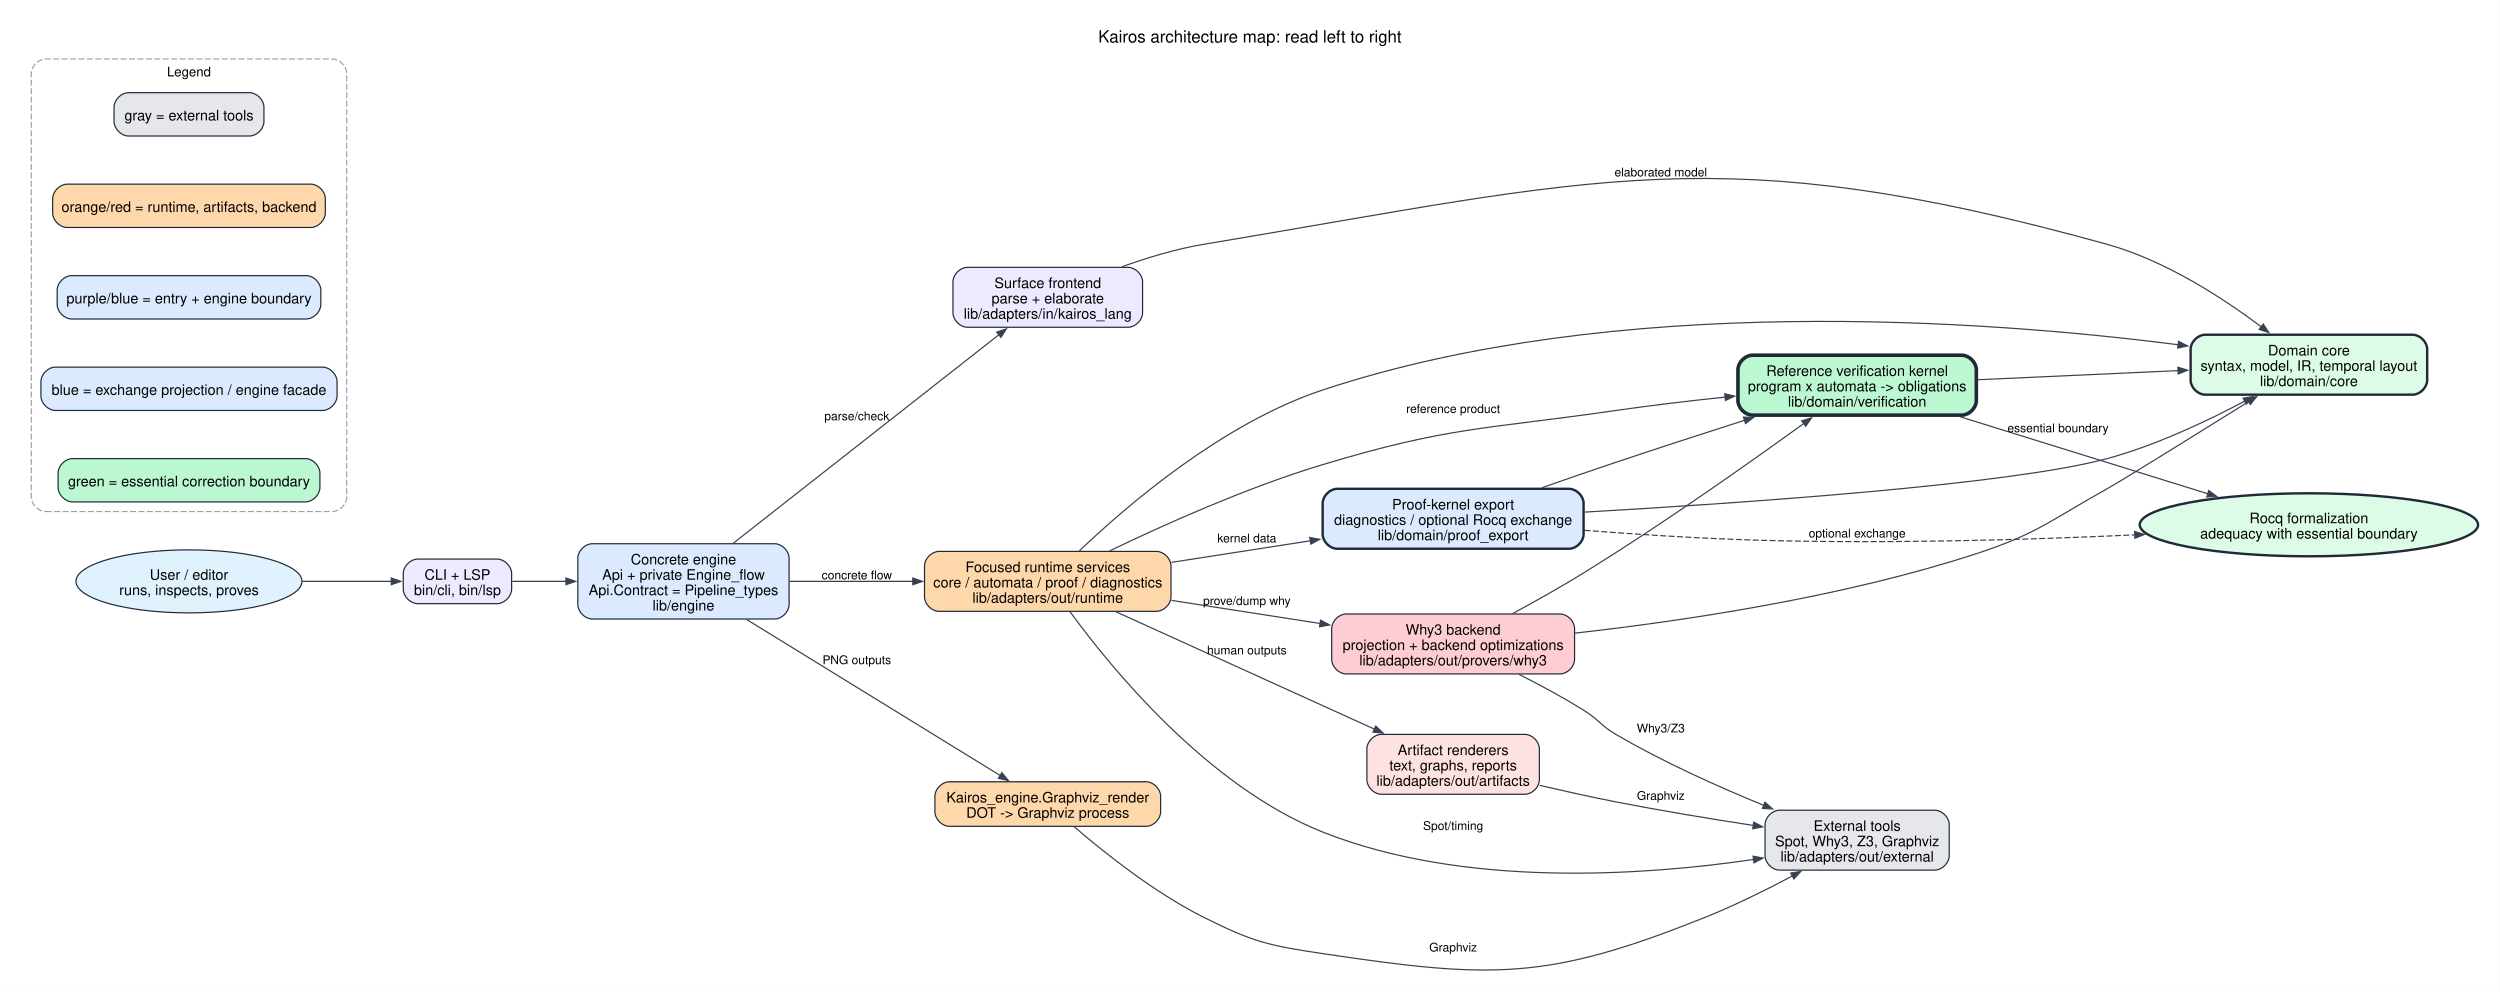
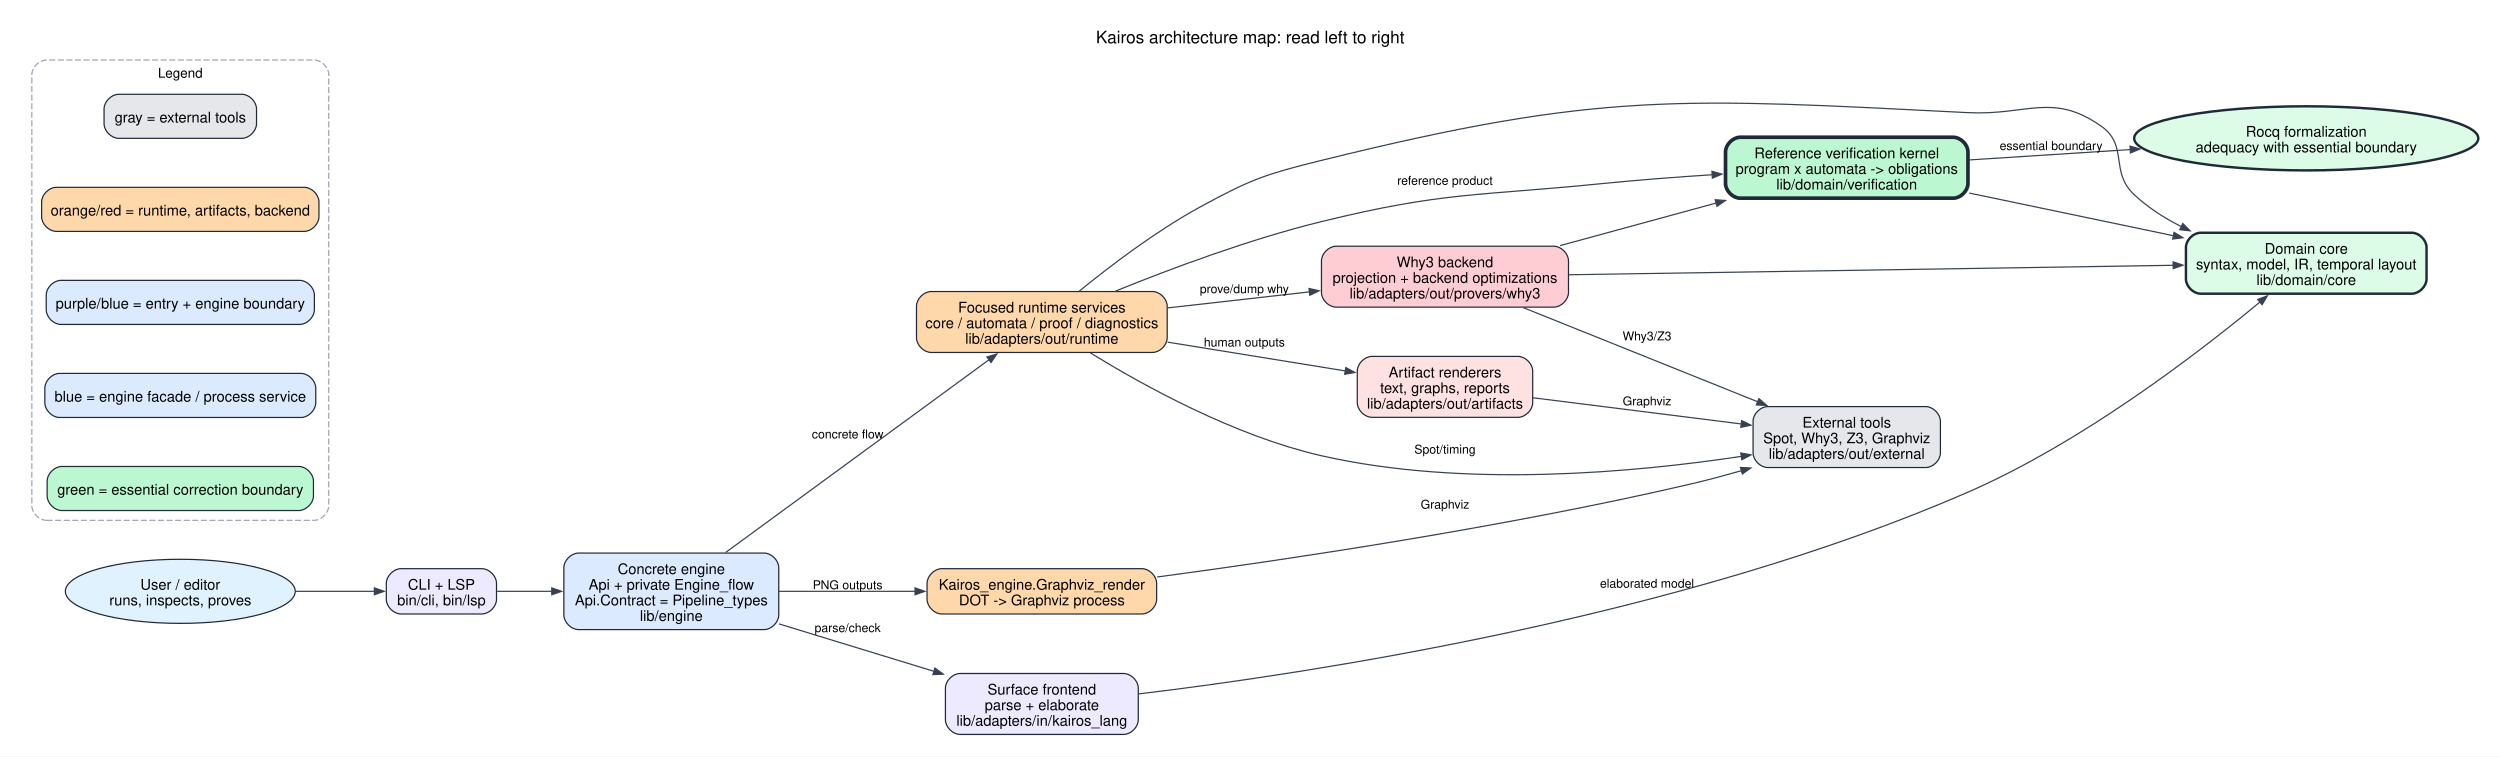
- <svg xmlns="http://www.w3.org/2000/svg" width="2077pt" height="824pt" viewBox="0.00 0.00 2077.00 824.00">
-   <g id="graph0" class="graph" transform="scale(1 1) rotate(0) translate(18 806.04)">
-     <polygon fill="white" stroke="none" points="-18,18 -18,-806.04 2058.8,-806.04 2058.8,18 -18,18" />
-     <text xml:space="preserve" text-anchor="middle" x="1020.4" y="-770.74" font-family="Helvetica,sans-Serif" font-size="14.00">Kairos architecture map: read left to right</text>
+ <svg xmlns="http://www.w3.org/2000/svg" width="2042pt" height="618pt" viewBox="0.00 0.00 2042.00 618.00">
+   <g id="graph0" class="graph" transform="scale(1 1) rotate(0) translate(18 599.88)">
+     <polygon fill="white" stroke="none" points="-18,18 -18,-599.88 2024.3,-599.88 2024.3,18 -18,18" />
+     <text xml:space="preserve" text-anchor="middle" x="1003.15" y="-564.59" font-family="Helvetica,sans-Serif" font-size="14.00">Kairos architecture map: read left to right</text>
    <g id="clust1" class="cluster">
-       <path fill="white" stroke="#9ca3af" stroke-dasharray="5,2" d="M20,-381.04C20,-381.04 258.03,-381.04 258.03,-381.04 264.03,-381.04 270.03,-387.04 270.03,-393.04 270.03,-393.04 270.03,-745.04 270.03,-745.04 270.03,-751.04 264.03,-757.04 258.03,-757.04 258.03,-757.04 20,-757.04 20,-757.04 14,-757.04 8,-751.04 8,-745.04 8,-745.04 8,-393.04 8,-393.04 8,-387.04 14,-381.04 20,-381.04" />
-       <text xml:space="preserve" text-anchor="middle" x="139.01" y="-742.59" font-family="Helvetica,sans-Serif" font-size="11.00">Legend</text>
+       <path fill="white" stroke="#9ca3af" stroke-dasharray="5,2" d="M20,-174.88C20,-174.88 238.53,-174.88 238.53,-174.88 244.53,-174.88 250.53,-180.88 250.53,-186.88 250.53,-186.88 250.53,-538.88 250.53,-538.88 250.53,-544.88 244.53,-550.88 238.53,-550.88 238.53,-550.88 20,-550.88 20,-550.88 14,-550.88 8,-544.88 8,-538.88 8,-538.88 8,-186.88 8,-186.88 8,-180.88 14,-174.88 20,-174.88" />
+       <text xml:space="preserve" text-anchor="middle" x="129.27" y="-536.43" font-family="Helvetica,sans-Serif" font-size="11.00">Legend</text>
    </g>
    <g id="node1" class="node">
-       <ellipse fill="#e0f2fe" stroke="#1f2937" cx="139.01" cy="-323.04" rx="93.89" ry="26.18" />
-       <text xml:space="preserve" text-anchor="middle" x="139.01" y="-324.39" font-family="Helvetica,sans-Serif" font-size="12.00">User / editor</text>
-       <text xml:space="preserve" text-anchor="middle" x="139.01" y="-311.64" font-family="Helvetica,sans-Serif" font-size="12.00">runs, inspects, proves</text>
+       <ellipse fill="#e0f2fe" stroke="#1f2937" cx="129.27" cy="-116.88" rx="93.89" ry="26.18" />
+       <text xml:space="preserve" text-anchor="middle" x="129.27" y="-118.23" font-family="Helvetica,sans-Serif" font-size="12.00">User / editor</text>
+       <text xml:space="preserve" text-anchor="middle" x="129.27" y="-105.48" font-family="Helvetica,sans-Serif" font-size="12.00">runs, inspects, proves</text>
    </g>
    <g id="node2" class="node">
-       <path fill="#ede9fe" stroke="#1f2937" d="M395.06,-341.55C395.06,-341.55 329.03,-341.55 329.03,-341.55 323.03,-341.55 317.03,-335.55 317.03,-329.55 317.03,-329.55 317.03,-316.53 317.03,-316.53 317.03,-310.53 323.03,-304.53 329.03,-304.53 329.03,-304.53 395.06,-304.53 395.06,-304.53 401.06,-304.53 407.06,-310.53 407.06,-316.53 407.06,-316.53 407.06,-329.55 407.06,-329.55 407.06,-335.55 401.06,-341.55 395.06,-341.55" />
-       <text xml:space="preserve" text-anchor="middle" x="362.05" y="-324.39" font-family="Helvetica,sans-Serif" font-size="12.00">CLI + LSP</text>
-       <text xml:space="preserve" text-anchor="middle" x="362.05" y="-311.64" font-family="Helvetica,sans-Serif" font-size="12.00">bin/cli, bin/lsp</text>
+       <path fill="#ede9fe" stroke="#1f2937" d="M375.56,-135.39C375.56,-135.39 309.53,-135.39 309.53,-135.39 303.53,-135.39 297.53,-129.39 297.53,-123.39 297.53,-123.39 297.53,-110.38 297.53,-110.38 297.53,-104.38 303.53,-98.38 309.53,-98.38 309.53,-98.38 375.56,-98.38 375.56,-98.38 381.56,-98.38 387.56,-104.38 387.56,-110.38 387.56,-110.38 387.56,-123.39 387.56,-123.39 387.56,-129.39 381.56,-135.39 375.56,-135.39" />
+       <text xml:space="preserve" text-anchor="middle" x="342.55" y="-118.23" font-family="Helvetica,sans-Serif" font-size="12.00">CLI + LSP</text>
+       <text xml:space="preserve" text-anchor="middle" x="342.55" y="-105.48" font-family="Helvetica,sans-Serif" font-size="12.00">bin/cli, bin/lsp</text>
    </g>
    <g id="edge1" class="edge">
-       <path fill="none" stroke="#374151" d="M233.11,-323.04C258.4,-323.04 284.94,-323.04 307.25,-323.04" />
-       <polygon fill="#374151" stroke="#374151" points="307.03,-325.84 315.03,-323.04 307.03,-320.24 307.03,-325.84" />
+       <path fill="none" stroke="#374151" d="M223.55,-116.88C245.59,-116.88 268.36,-116.88 287.94,-116.88" />
+       <polygon fill="#374151" stroke="#374151" points="287.77,-119.69 295.77,-116.89 287.77,-114.09 287.77,-119.69" />
    </g>
    <g id="node4" class="node">
-       <path fill="#dbeafe" stroke="#1f2937" d="M625.59,-354.3C625.59,-354.3 474.06,-354.3 474.06,-354.3 468.06,-354.3 462.06,-348.3 462.06,-342.3 462.06,-342.3 462.06,-303.78 462.06,-303.78 462.06,-297.78 468.06,-291.78 474.06,-291.78 474.06,-291.78 625.59,-291.78 625.59,-291.78 631.59,-291.78 637.59,-297.78 637.59,-303.78 637.59,-303.78 637.59,-342.3 637.59,-342.3 637.59,-348.3 631.59,-354.3 625.59,-354.3" />
-       <text xml:space="preserve" text-anchor="middle" x="549.83" y="-337.14" font-family="Helvetica,sans-Serif" font-size="12.00">Concrete engine</text>
-       <text xml:space="preserve" text-anchor="middle" x="549.83" y="-324.39" font-family="Helvetica,sans-Serif" font-size="12.00">Api + private Engine_flow</text>
-       <text xml:space="preserve" text-anchor="middle" x="549.83" y="-311.64" font-family="Helvetica,sans-Serif" font-size="12.00">Api.Contract = Pipeline_types</text>
-       <text xml:space="preserve" text-anchor="middle" x="549.83" y="-298.89" font-family="Helvetica,sans-Serif" font-size="12.00">lib/engine</text>
+       <path fill="#dbeafe" stroke="#1f2937" d="M606.09,-148.14C606.09,-148.14 454.56,-148.14 454.56,-148.14 448.56,-148.14 442.56,-142.14 442.56,-136.14 442.56,-136.14 442.56,-97.62 442.56,-97.62 442.56,-91.62 448.56,-85.62 454.56,-85.62 454.56,-85.62 606.09,-85.62 606.09,-85.62 612.09,-85.62 618.09,-91.62 618.09,-97.62 618.09,-97.62 618.09,-136.14 618.09,-136.14 618.09,-142.14 612.09,-148.14 606.09,-148.14" />
+       <text xml:space="preserve" text-anchor="middle" x="530.33" y="-130.98" font-family="Helvetica,sans-Serif" font-size="12.00">Concrete engine</text>
+       <text xml:space="preserve" text-anchor="middle" x="530.33" y="-118.23" font-family="Helvetica,sans-Serif" font-size="12.00">Api + private Engine_flow</text>
+       <text xml:space="preserve" text-anchor="middle" x="530.33" y="-105.48" font-family="Helvetica,sans-Serif" font-size="12.00">Api.Contract = Pipeline_types</text>
+       <text xml:space="preserve" text-anchor="middle" x="530.33" y="-92.73" font-family="Helvetica,sans-Serif" font-size="12.00">lib/engine</text>
    </g>
    <g id="edge2" class="edge">
-       <path fill="none" stroke="#374151" d="M407.54,-323.04C421.18,-323.04 436.75,-323.04 452.46,-323.04" />
-       <polygon fill="#374151" stroke="#374151" points="452.19,-325.84 460.19,-323.04 452.19,-320.24 452.19,-325.84" />
+       <path fill="none" stroke="#374151" d="M388.04,-116.88C401.68,-116.88 417.25,-116.88 432.96,-116.88" />
+       <polygon fill="#374151" stroke="#374151" points="432.69,-119.69 440.69,-116.89 432.69,-114.09 432.69,-119.69" />
    </g>
    <g id="node3" class="node">
-       <path fill="#ede9fe" stroke="#1f2937" d="M919.25,-583.92C919.25,-583.92 785.72,-583.92 785.72,-583.92 779.72,-583.92 773.72,-577.92 773.72,-571.92 773.72,-571.92 773.72,-546.15 773.72,-546.15 773.72,-540.15 779.72,-534.15 785.72,-534.15 785.72,-534.15 919.25,-534.15 919.25,-534.15 925.25,-534.15 931.25,-540.15 931.25,-546.15 931.25,-546.15 931.25,-571.92 931.25,-571.92 931.25,-577.92 925.25,-583.92 919.25,-583.92" />
-       <text xml:space="preserve" text-anchor="middle" x="852.48" y="-566.76" font-family="Helvetica,sans-Serif" font-size="12.00">Surface frontend</text>
-       <text xml:space="preserve" text-anchor="middle" x="852.48" y="-554.01" font-family="Helvetica,sans-Serif" font-size="12.00">parse + elaborate</text>
-       <text xml:space="preserve" text-anchor="middle" x="852.48" y="-541.26" font-family="Helvetica,sans-Serif" font-size="12.00">lib/adapters/in/kairos_lang</text>
+       <path fill="#ede9fe" stroke="#1f2937" d="M899.75,-49.77C899.75,-49.77 766.22,-49.77 766.22,-49.77 760.22,-49.77 754.22,-43.77 754.22,-37.77 754.22,-37.77 754.22,-12 754.22,-12 754.22,-6 760.22,0 766.22,0 766.22,0 899.75,0 899.75,0 905.75,0 911.75,-6 911.75,-12 911.75,-12 911.75,-37.77 911.75,-37.77 911.75,-43.77 905.75,-49.77 899.75,-49.77" />
+       <text xml:space="preserve" text-anchor="middle" x="832.98" y="-32.61" font-family="Helvetica,sans-Serif" font-size="12.00">Surface frontend</text>
+       <text xml:space="preserve" text-anchor="middle" x="832.98" y="-19.86" font-family="Helvetica,sans-Serif" font-size="12.00">parse + elaborate</text>
+       <text xml:space="preserve" text-anchor="middle" x="832.98" y="-7.11" font-family="Helvetica,sans-Serif" font-size="12.00">lib/adapters/in/kairos_lang</text>
    </g>
    <g id="node5" class="node">
-       <path fill="#dcfce7" stroke="#1f2937" stroke-width="2" d="M1986.5,-527.92C1986.5,-527.92 1813.97,-527.92 1813.97,-527.92 1807.97,-527.92 1801.97,-521.92 1801.97,-515.92 1801.97,-515.92 1801.97,-490.15 1801.97,-490.15 1801.97,-484.15 1807.97,-478.15 1813.97,-478.15 1813.97,-478.15 1986.5,-478.15 1986.5,-478.15 1992.5,-478.15 1998.5,-484.15 1998.5,-490.15 1998.5,-490.15 1998.5,-515.92 1998.5,-515.92 1998.5,-521.92 1992.5,-527.92 1986.5,-527.92" />
-       <text xml:space="preserve" text-anchor="middle" x="1900.24" y="-510.76" font-family="Helvetica,sans-Serif" font-size="12.00">Domain core</text>
-       <text xml:space="preserve" text-anchor="middle" x="1900.24" y="-498.01" font-family="Helvetica,sans-Serif" font-size="12.00">syntax, model, IR, temporal layout</text>
-       <text xml:space="preserve" text-anchor="middle" x="1900.24" y="-485.26" font-family="Helvetica,sans-Serif" font-size="12.00">lib/domain/core</text>
+       <path fill="#dcfce7" stroke="#1f2937" stroke-width="2" d="M1952,-409.77C1952,-409.77 1779.47,-409.77 1779.47,-409.77 1773.47,-409.77 1767.47,-403.77 1767.47,-397.77 1767.47,-397.77 1767.47,-372 1767.47,-372 1767.47,-366 1773.47,-360 1779.47,-360 1779.47,-360 1952,-360 1952,-360 1958,-360 1964,-366 1964,-372 1964,-372 1964,-397.77 1964,-397.77 1964,-403.77 1958,-409.77 1952,-409.77" />
+       <text xml:space="preserve" text-anchor="middle" x="1865.74" y="-392.61" font-family="Helvetica,sans-Serif" font-size="12.00">Domain core</text>
+       <text xml:space="preserve" text-anchor="middle" x="1865.74" y="-379.86" font-family="Helvetica,sans-Serif" font-size="12.00">syntax, model, IR, temporal layout</text>
+       <text xml:space="preserve" text-anchor="middle" x="1865.74" y="-367.11" font-family="Helvetica,sans-Serif" font-size="12.00">lib/domain/core</text>
    </g>
    <g id="edge4" class="edge">
-       <path fill="none" stroke="#374151" d="M914.12,-584.41C935.19,-591.98 959.21,-599.26 981.87,-603.04 1311.03,-657.87 1411.11,-692.16 1732.68,-603.04 1780.67,-589.73 1828.72,-558.51 1860.78,-534.46" />
-       <polygon fill="#374151" stroke="#374151" points="1862.31,-536.82 1866.98,-529.74 1858.91,-532.36 1862.31,-536.82" />
-       <text xml:space="preserve" text-anchor="middle" x="1361.77" y="-659.51" font-family="Helvetica,sans-Serif" font-size="10.00">elaborated model</text>
+       <path fill="none" stroke="#374151" d="M911.99,-33.09C1052.45,-49.94 1355.06,-95.77 1589.43,-197.88 1682.58,-238.47 1777.66,-311.53 1828.07,-353.31" />
+       <polygon fill="#374151" stroke="#374151" points="1826.08,-355.29 1834.02,-358.27 1829.67,-350.99 1826.08,-355.29" />
+       <text xml:space="preserve" text-anchor="middle" x="1327.28" y="-119.89" font-family="Helvetica,sans-Serif" font-size="10.00">elaborated model</text>
    </g>
    <g id="edge3" class="edge">
-       <path fill="none" stroke="#374151" d="M591.06,-354.62C648.79,-399.94 754.48,-482.89 811.87,-527.94" />
-       <polygon fill="#374151" stroke="#374151" points="810.08,-530.1 818.1,-532.84 813.54,-525.69 810.08,-530.1" />
-       <text xml:space="preserve" text-anchor="middle" x="693.84" y="-456.92" font-family="Helvetica,sans-Serif" font-size="10.00">parse/check</text>
+       <path fill="none" stroke="#374151" d="M618.29,-90.27C658.11,-78.09 705.2,-63.68 745.02,-51.49" />
+       <polygon fill="#374151" stroke="#374151" points="745.65,-54.23 752.48,-49.21 744.01,-48.88 745.65,-54.23" />
+       <text xml:space="preserve" text-anchor="middle" x="674.34" y="-83.58" font-family="Helvetica,sans-Serif" font-size="10.00">parse/check</text>
+     </g>
+     <g id="node7" class="node">
+       <path fill="#fed7aa" stroke="#1f2937" d="M923.37,-361.77C923.37,-361.77 742.59,-361.77 742.59,-361.77 736.59,-361.77 730.59,-355.77 730.59,-349.77 730.59,-349.77 730.59,-324 730.59,-324 730.59,-318 736.59,-312 742.59,-312 742.59,-312 923.37,-312 923.37,-312 929.37,-312 935.37,-318 935.37,-324 935.37,-324 935.37,-349.77 935.37,-349.77 935.37,-355.77 929.37,-361.77 923.37,-361.77" />
+       <text xml:space="preserve" text-anchor="middle" x="832.98" y="-344.61" font-family="Helvetica,sans-Serif" font-size="12.00">Focused runtime services</text>
+       <text xml:space="preserve" text-anchor="middle" x="832.98" y="-331.86" font-family="Helvetica,sans-Serif" font-size="12.00">core / automata / proof / diagnostics</text>
+       <text xml:space="preserve" text-anchor="middle" x="832.98" y="-319.11" font-family="Helvetica,sans-Serif" font-size="12.00">lib/adapters/out/runtime</text>
+     </g>
+     <g id="edge5" class="edge">
+       <path fill="none" stroke="#374151" d="M574.72,-148.64C632.31,-190.78 733.29,-264.67 790.1,-306.24" />
+       <polygon fill="#374151" stroke="#374151" points="788.15,-308.28 796.25,-310.74 791.45,-303.76 788.15,-308.28" />
+       <text xml:space="preserve" text-anchor="middle" x="674.34" y="-241.81" font-family="Helvetica,sans-Serif" font-size="10.00">concrete flow</text>
    </g>
    <g id="node8" class="node">
-       <path fill="#fed7aa" stroke="#1f2937" d="M942.87,-347.92C942.87,-347.92 762.09,-347.92 762.09,-347.92 756.09,-347.92 750.09,-341.92 750.09,-335.92 750.09,-335.92 750.09,-310.15 750.09,-310.15 750.09,-304.15 756.09,-298.15 762.09,-298.15 762.09,-298.15 942.87,-298.15 942.87,-298.15 948.87,-298.15 954.87,-304.15 954.87,-310.15 954.87,-310.15 954.87,-335.92 954.87,-335.92 954.87,-341.92 948.87,-347.92 942.87,-347.92" />
-       <text xml:space="preserve" text-anchor="middle" x="852.48" y="-330.76" font-family="Helvetica,sans-Serif" font-size="12.00">Focused runtime services</text>
-       <text xml:space="preserve" text-anchor="middle" x="852.48" y="-318.01" font-family="Helvetica,sans-Serif" font-size="12.00">core / automata / proof / diagnostics</text>
-       <text xml:space="preserve" text-anchor="middle" x="852.48" y="-305.26" font-family="Helvetica,sans-Serif" font-size="12.00">lib/adapters/out/runtime</text>
+       <path fill="#fed7aa" stroke="#1f2937" d="M914.75,-135.39C914.75,-135.39 751.22,-135.39 751.22,-135.39 745.22,-135.39 739.22,-129.39 739.22,-123.39 739.22,-123.39 739.22,-110.38 739.22,-110.38 739.22,-104.38 745.22,-98.38 751.22,-98.38 751.22,-98.38 914.75,-98.38 914.75,-98.38 920.75,-98.38 926.75,-104.38 926.75,-110.38 926.75,-110.38 926.75,-123.39 926.75,-123.39 926.75,-129.39 920.75,-135.39 914.75,-135.39" />
+       <text xml:space="preserve" text-anchor="middle" x="832.98" y="-118.23" font-family="Helvetica,sans-Serif" font-size="12.00">Kairos_engine.Graphviz_render</text>
+       <text xml:space="preserve" text-anchor="middle" x="832.98" y="-105.48" font-family="Helvetica,sans-Serif" font-size="12.00">DOT -&gt; Graphviz process</text>
    </g>
-     <g id="edge5" class="edge">
-       <path fill="none" stroke="#374151" d="M637.79,-323.04C669.81,-323.04 706.53,-323.04 740.39,-323.04" />
-       <polygon fill="#374151" stroke="#374151" points="740.34,-325.84 748.34,-323.04 740.34,-320.24 740.34,-325.84" />
-       <text xml:space="preserve" text-anchor="middle" x="693.84" y="-324.79" font-family="Helvetica,sans-Serif" font-size="10.00">concrete flow</text>
+     <g id="edge10" class="edge">
+       <path fill="none" stroke="#374151" d="M618.29,-116.88C653.14,-116.88 693.56,-116.88 729.8,-116.88" />
+       <polygon fill="#374151" stroke="#374151" points="729.4,-119.69 737.4,-116.89 729.4,-114.09 729.4,-119.69" />
+       <text xml:space="preserve" text-anchor="middle" x="674.34" y="-118.63" font-family="Helvetica,sans-Serif" font-size="10.00">PNG outputs</text>
+     </g>
+     <g id="node6" class="node">
+       <path fill="#bbf7d0" stroke="#1f2937" stroke-width="3" d="M1577.43,-487.77C1577.43,-487.77 1403.4,-487.77 1403.4,-487.77 1397.4,-487.77 1391.4,-481.77 1391.4,-475.77 1391.4,-475.77 1391.4,-450 1391.4,-450 1391.4,-444 1397.4,-438 1403.4,-438 1403.4,-438 1577.43,-438 1577.43,-438 1583.43,-438 1589.43,-444 1589.43,-450 1589.43,-450 1589.43,-475.77 1589.43,-475.77 1589.43,-481.77 1583.43,-487.77 1577.43,-487.77" />
+       <text xml:space="preserve" text-anchor="middle" x="1490.41" y="-470.61" font-family="Helvetica,sans-Serif" font-size="12.00">Reference verification kernel</text>
+       <text xml:space="preserve" text-anchor="middle" x="1490.41" y="-457.86" font-family="Helvetica,sans-Serif" font-size="12.00">program x automata -&gt; obligations</text>
+       <text xml:space="preserve" text-anchor="middle" x="1490.41" y="-445.11" font-family="Helvetica,sans-Serif" font-size="12.00">lib/domain/verification</text>
+     </g>
+     <g id="edge12" class="edge">
+       <path fill="none" stroke="#374151" d="M1590.48,-442.19C1641.94,-431.44 1704.88,-418.28 1757.49,-407.29" />
+       <polygon fill="#374151" stroke="#374151" points="1757.77,-410.1 1765.03,-405.72 1756.62,-404.61 1757.77,-410.1" />
+     </g>
+     <g id="node12" class="node">
+       <ellipse fill="#dcfce7" stroke="#1f2937" stroke-width="2" cx="1865.74" cy="-486.88" rx="140.56" ry="26.18" />
+       <text xml:space="preserve" text-anchor="middle" x="1865.74" y="-488.24" font-family="Helvetica,sans-Serif" font-size="12.00">Rocq formalization</text>
+       <text xml:space="preserve" text-anchor="middle" x="1865.74" y="-475.49" font-family="Helvetica,sans-Serif" font-size="12.00">adequacy with essential boundary</text>
+     </g>
+     <g id="edge18" class="edge">
+       <path fill="none" stroke="#374151" d="M1590.48,-469.25C1630.81,-471.85 1678.2,-474.89 1722.14,-477.72" />
+       <polygon fill="#374151" stroke="#374151" points="1721.79,-480.5 1729.95,-478.22 1722.14,-474.91 1721.79,-480.5" />
+       <text xml:space="preserve" text-anchor="middle" x="1657.31" y="-477.35" font-family="Helvetica,sans-Serif" font-size="10.00">essential boundary</text>
+     </g>
+     <g id="edge6" class="edge">
+       <path fill="none" stroke="#374151" d="M863.58,-362.09C888.67,-382.57 926.23,-411.18 962.37,-430.88 1003.75,-453.45 1015.61,-457.59 1061.37,-468.88 1289.84,-525.3 1354.4,-519.74 1589.43,-507.88 1637.95,-505.44 1658.39,-524.76 1698.18,-496.88 1720.81,-481.03 1704.99,-459.75 1725.18,-440.88 1736.42,-430.38 1749.88,-421.74 1763.95,-414.67" />
+       <polygon fill="#374151" stroke="#374151" points="1764.91,-417.32 1770.92,-411.34 1762.49,-412.26 1764.91,-417.32" />
+     </g>
+     <g id="edge7" class="edge">
+       <path fill="none" stroke="#374151" d="M893.24,-362.17C938.51,-380.52 1002.88,-404.55 1061.37,-418.88 1161.03,-443.31 1188.05,-439.65 1290.15,-449.88 1319.41,-452.82 1351.15,-455.23 1380.53,-457.16" />
+       <polygon fill="#374151" stroke="#374151" points="1380.3,-459.95 1388.46,-457.66 1380.66,-454.36 1380.3,-459.95" />
+       <text xml:space="preserve" text-anchor="middle" x="1162.26" y="-448.94" font-family="Helvetica,sans-Serif" font-size="10.00">reference product</text>
    </g>
    <g id="node9" class="node">
-       <path fill="#fed7aa" stroke="#1f2937" d="M934.25,-156.55C934.25,-156.55 770.72,-156.55 770.72,-156.55 764.72,-156.55 758.72,-150.55 758.72,-144.55 758.72,-144.55 758.72,-131.53 758.72,-131.53 758.72,-125.53 764.72,-119.53 770.72,-119.53 770.72,-119.53 934.25,-119.53 934.25,-119.53 940.25,-119.53 946.25,-125.53 946.25,-131.53 946.25,-131.53 946.25,-144.55 946.25,-144.55 946.25,-150.55 940.25,-156.55 934.25,-156.55" />
-       <text xml:space="preserve" text-anchor="middle" x="852.48" y="-139.39" font-family="Helvetica,sans-Serif" font-size="12.00">Kairos_engine.Graphviz_render</text>
-       <text xml:space="preserve" text-anchor="middle" x="852.48" y="-126.64" font-family="Helvetica,sans-Serif" font-size="12.00">DOT -&gt; Graphviz process</text>
+       <path fill="#fecdd3" stroke="#1f2937" d="M1251.15,-398.77C1251.15,-398.77 1073.37,-398.77 1073.37,-398.77 1067.37,-398.77 1061.37,-392.77 1061.37,-386.77 1061.37,-386.77 1061.37,-361 1061.37,-361 1061.37,-355 1067.37,-349 1073.37,-349 1073.37,-349 1251.15,-349 1251.15,-349 1257.15,-349 1263.15,-355 1263.15,-361 1263.15,-361 1263.15,-386.77 1263.15,-386.77 1263.15,-392.77 1257.15,-398.77 1251.15,-398.77" />
+       <text xml:space="preserve" text-anchor="middle" x="1162.26" y="-381.61" font-family="Helvetica,sans-Serif" font-size="12.00">Why3 backend</text>
+       <text xml:space="preserve" text-anchor="middle" x="1162.26" y="-368.86" font-family="Helvetica,sans-Serif" font-size="12.00">projection + backend optimizations</text>
+       <text xml:space="preserve" text-anchor="middle" x="1162.26" y="-356.11" font-family="Helvetica,sans-Serif" font-size="12.00">lib/adapters/out/provers/why3</text>
+     </g>
+     <g id="edge15" class="edge">
+       <path fill="none" stroke="#374151" d="M935.74,-348.39C972.5,-352.54 1014.14,-357.25 1051.55,-361.48" />
+       <polygon fill="#374151" stroke="#374151" points="1051.2,-364.26 1059.46,-362.38 1051.83,-358.7 1051.2,-364.26" />
+       <text xml:space="preserve" text-anchor="middle" x="998.37" y="-360.45" font-family="Helvetica,sans-Serif" font-size="10.00">prove/dump why</text>
+     </g>
+     <g id="node10" class="node">
+       <path fill="#fee2e2" stroke="#1f2937" d="M1221.9,-308.77C1221.9,-308.77 1102.62,-308.77 1102.62,-308.77 1096.62,-308.77 1090.62,-302.77 1090.62,-296.77 1090.62,-296.77 1090.62,-271 1090.62,-271 1090.62,-265 1096.62,-259 1102.62,-259 1102.62,-259 1221.9,-259 1221.9,-259 1227.9,-259 1233.9,-265 1233.9,-271 1233.9,-271 1233.9,-296.77 1233.9,-296.77 1233.9,-302.77 1227.9,-308.77 1221.9,-308.77" />
+       <text xml:space="preserve" text-anchor="middle" x="1162.26" y="-291.61" font-family="Helvetica,sans-Serif" font-size="12.00">Artifact renderers</text>
+       <text xml:space="preserve" text-anchor="middle" x="1162.26" y="-278.86" font-family="Helvetica,sans-Serif" font-size="12.00">text, graphs, reports</text>
+       <text xml:space="preserve" text-anchor="middle" x="1162.26" y="-266.11" font-family="Helvetica,sans-Serif" font-size="12.00">lib/adapters/out/artifacts</text>
+     </g>
+     <g id="edge8" class="edge">
+       <path fill="none" stroke="#374151" d="M935.74,-320.41C982.51,-312.83 1037.2,-303.98 1081,-296.88" />
+       <polygon fill="#374151" stroke="#374151" points="1081.24,-299.68 1088.68,-295.64 1080.34,-294.15 1081.24,-299.68" />
+       <text xml:space="preserve" text-anchor="middle" x="998.37" y="-316.88" font-family="Helvetica,sans-Serif" font-size="10.00">human outputs</text>
+     </g>
+     <g id="node11" class="node">
+       <path fill="#e5e7eb" stroke="#1f2937" d="M1554.93,-267.77C1554.93,-267.77 1425.9,-267.77 1425.9,-267.77 1419.9,-267.77 1413.9,-261.77 1413.9,-255.77 1413.9,-255.77 1413.9,-230 1413.9,-230 1413.9,-224 1419.9,-218 1425.9,-218 1425.9,-218 1554.93,-218 1554.93,-218 1560.93,-218 1566.93,-224 1566.93,-230 1566.93,-230 1566.93,-255.77 1566.93,-255.77 1566.93,-261.77 1560.93,-267.77 1554.93,-267.77" />
+       <text xml:space="preserve" text-anchor="middle" x="1490.41" y="-250.61" font-family="Helvetica,sans-Serif" font-size="12.00">External tools</text>
+       <text xml:space="preserve" text-anchor="middle" x="1490.41" y="-237.86" font-family="Helvetica,sans-Serif" font-size="12.00">Spot, Why3, Z3, Graphviz</text>
+       <text xml:space="preserve" text-anchor="middle" x="1490.41" y="-225.11" font-family="Helvetica,sans-Serif" font-size="12.00">lib/adapters/out/external</text>
+     </g>
+     <g id="edge9" class="edge">
+       <path fill="none" stroke="#374151" d="M872.64,-311.61C916.36,-284.68 990.7,-243.73 1061.37,-227.63 1178.02,-201.07 1317.11,-213.92 1404.37,-227.13" />
+       <polygon fill="#374151" stroke="#374151" points="1403.87,-229.89 1412.2,-228.34 1404.72,-224.35 1403.87,-229.89" />
+       <text xml:space="preserve" text-anchor="middle" x="1162.26" y="-229.38" font-family="Helvetica,sans-Serif" font-size="10.00">Spot/timing</text>
    </g>
    <g id="edge11" class="edge">
-       <path fill="none" stroke="#374151" d="M602.17,-291.44C661.99,-254.63 759.46,-194.66 813.09,-161.66" />
-       <polygon fill="#374151" stroke="#374151" points="814.36,-164.17 819.7,-157.59 811.42,-159.4 814.36,-164.17" />
-       <text xml:space="preserve" text-anchor="middle" x="693.84" y="-254.3" font-family="Helvetica,sans-Serif" font-size="10.00">PNG outputs</text>
-     </g>
-     <g id="node6" class="node">
-       <path fill="#bbf7d0" stroke="#1f2937" stroke-width="3" d="M1611.93,-510.92C1611.93,-510.92 1437.9,-510.92 1437.9,-510.92 1431.9,-510.92 1425.9,-504.92 1425.9,-498.92 1425.9,-498.92 1425.9,-473.15 1425.9,-473.15 1425.9,-467.15 1431.9,-461.15 1437.9,-461.15 1437.9,-461.15 1611.93,-461.15 1611.93,-461.15 1617.93,-461.15 1623.93,-467.15 1623.93,-473.15 1623.93,-473.15 1623.93,-498.92 1623.93,-498.92 1623.93,-504.92 1617.93,-510.92 1611.93,-510.92" />
-       <text xml:space="preserve" text-anchor="middle" x="1524.91" y="-493.76" font-family="Helvetica,sans-Serif" font-size="12.00">Reference verification kernel</text>
-       <text xml:space="preserve" text-anchor="middle" x="1524.91" y="-481.01" font-family="Helvetica,sans-Serif" font-size="12.00">program x automata -&gt; obligations</text>
-       <text xml:space="preserve" text-anchor="middle" x="1524.91" y="-468.26" font-family="Helvetica,sans-Serif" font-size="12.00">lib/domain/verification</text>
+       <path fill="none" stroke="#374151" d="M927.17,-128.59C1033.67,-142.83 1212.84,-169.44 1364.4,-204.88 1377.54,-207.96 1391.32,-211.65 1404.73,-215.52" />
+       <polygon fill="#374151" stroke="#374151" points="1403.57,-218.09 1412.03,-217.65 1405.14,-212.72 1403.57,-218.09" />
+       <text xml:space="preserve" text-anchor="middle" x="1162.26" y="-184.4" font-family="Helvetica,sans-Serif" font-size="10.00">Graphviz</text>
    </g>
    <g id="edge13" class="edge">
-       <path fill="none" stroke="#374151" d="M1624.98,-490.55C1676.33,-492.88 1739.12,-495.74 1791.66,-498.14" />
-       <polygon fill="#374151" stroke="#374151" points="1791.38,-500.93 1799.5,-498.49 1791.63,-495.33 1791.38,-500.93" />
+       <path fill="none" stroke="#374151" d="M1263.39,-375.46C1394.39,-377.51 1623.01,-381.09 1757.45,-383.2" />
+       <polygon fill="#374151" stroke="#374151" points="1757.01,-386 1765.05,-383.32 1757.1,-380.4 1757.01,-386" />
+     </g>
+     <g id="edge14" class="edge">
+       <path fill="none" stroke="#374151" d="M1256.29,-399.27C1296.11,-410.14 1342.8,-422.88 1383.91,-434.09" />
+       <polygon fill="#374151" stroke="#374151" points="1382.94,-436.73 1391.4,-436.14 1384.42,-431.33 1382.94,-436.73" />
+     </g>
+     <g id="edge16" class="edge">
+       <path fill="none" stroke="#374151" d="M1226.15,-348.63C1280.99,-326.6 1360.53,-294.65 1417.81,-271.65" />
+       <polygon fill="#374151" stroke="#374151" points="1418.66,-274.32 1425.04,-268.74 1416.57,-269.12 1418.66,-274.32" />
+       <text xml:space="preserve" text-anchor="middle" x="1327.28" y="-321.87" font-family="Helvetica,sans-Serif" font-size="10.00">Why3/Z3</text>
+     </g>
+     <g id="edge17" class="edge">
+       <path fill="none" stroke="#374151" d="M1234.03,-274.99C1284.05,-268.7 1351.34,-260.24 1404.29,-253.59" />
+       <polygon fill="#374151" stroke="#374151" points="1404.58,-256.37 1412.17,-252.6 1403.88,-250.82 1404.58,-256.37" />
+       <text xml:space="preserve" text-anchor="middle" x="1327.28" y="-268.81" font-family="Helvetica,sans-Serif" font-size="10.00">Graphviz</text>
    </g>
    <g id="node13" class="node">
-       <ellipse fill="#dcfce7" stroke="#1f2937" stroke-width="2" cx="1900.24" cy="-370.04" rx="140.56" ry="26.18" />
-       <text xml:space="preserve" text-anchor="middle" x="1900.24" y="-371.39" font-family="Helvetica,sans-Serif" font-size="12.00">Rocq formalization</text>
-       <text xml:space="preserve" text-anchor="middle" x="1900.24" y="-358.64" font-family="Helvetica,sans-Serif" font-size="12.00">adequacy with essential boundary</text>
-     </g>
-     <g id="edge21" class="edge">
-       <path fill="none" stroke="#374151" d="M1610.63,-459.71C1672.24,-440.57 1755.24,-414.78 1816.41,-395.77" />
-       <polygon fill="#374151" stroke="#374151" points="1817.02,-398.51 1823.83,-393.47 1815.36,-393.17 1817.02,-398.51" />
-       <text xml:space="preserve" text-anchor="middle" x="1691.8" y="-446.95" font-family="Helvetica,sans-Serif" font-size="10.00">essential boundary</text>
-     </g>
-     <g id="node7" class="node">
-       <path fill="#dbeafe" stroke="#1f2937" stroke-width="2" d="M1285.65,-399.92C1285.65,-399.92 1092.87,-399.92 1092.87,-399.92 1086.87,-399.92 1080.87,-393.92 1080.87,-387.92 1080.87,-387.92 1080.87,-362.15 1080.87,-362.15 1080.87,-356.15 1086.87,-350.15 1092.87,-350.15 1092.87,-350.15 1285.65,-350.15 1285.65,-350.15 1291.65,-350.15 1297.65,-356.15 1297.65,-362.15 1297.65,-362.15 1297.65,-387.92 1297.65,-387.92 1297.65,-393.92 1291.65,-399.92 1285.65,-399.92" />
-       <text xml:space="preserve" text-anchor="middle" x="1189.26" y="-382.76" font-family="Helvetica,sans-Serif" font-size="12.00">Proof-kernel export</text>
-       <text xml:space="preserve" text-anchor="middle" x="1189.26" y="-370.01" font-family="Helvetica,sans-Serif" font-size="12.00">diagnostics / optional Rocq exchange</text>
-       <text xml:space="preserve" text-anchor="middle" x="1189.26" y="-357.26" font-family="Helvetica,sans-Serif" font-size="12.00">lib/domain/proof_export</text>
-     </g>
-     <g id="edge14" class="edge">
-       <path fill="none" stroke="#374151" d="M1298.57,-380.59C1432.82,-388.25 1653.56,-403.57 1732.68,-425.04 1772.71,-435.9 1815,-455.82 1846.95,-472.81" />
-       <polygon fill="#374151" stroke="#374151" points="1845.55,-475.24 1853.92,-476.56 1848.21,-470.31 1845.55,-475.24" />
-     </g>
-     <g id="edge15" class="edge">
-       <path fill="none" stroke="#374151" d="M1263.03,-400.87C1282.97,-407.84 1304.61,-415.32 1324.65,-422.04 1359.44,-433.7 1397.78,-446.12 1431.47,-456.89" />
-       <polygon fill="#374151" stroke="#374151" points="1430.47,-459.51 1438.94,-459.27 1432.17,-454.17 1430.47,-459.51" />
-     </g>
-     <g id="edge22" class="edge">
-       <path fill="none" stroke="#374151" stroke-dasharray="5,2" d="M1298.39,-365.45C1338.41,-362.35 1384.19,-359.31 1425.9,-357.79 1536.61,-353.74 1661.93,-357.35 1755.8,-361.67" />
-       <polygon fill="#374151" stroke="#374151" points="1755.43,-364.46 1763.56,-362.04 1755.69,-358.86 1755.43,-364.46" />
-       <text xml:space="preserve" text-anchor="middle" x="1524.91" y="-359.54" font-family="Helvetica,sans-Serif" font-size="10.00">optional exchange</text>
-     </g>
-     <g id="edge6" class="edge">
-       <path fill="none" stroke="#374151" d="M878.64,-348.29C917.83,-385.72 997.65,-454.44 1080.87,-482.04 1324.57,-562.85 1631.85,-540.07 1791.62,-519.65" />
-       <polygon fill="#374151" stroke="#374151" points="1791.92,-522.44 1799.49,-518.63 1791.2,-516.88 1791.92,-522.44" />
-     </g>
-     <g id="edge7" class="edge">
-       <path fill="none" stroke="#374151" d="M903.76,-348.3C949.06,-370.13 1018,-401.08 1080.87,-420.04 1186.36,-451.84 1215.61,-449.25 1324.65,-465.04 1354.06,-469.29 1386.02,-473.05 1415.57,-476.16" />
-       <polygon fill="#374151" stroke="#374151" points="1414.9,-478.9 1423.15,-476.95 1415.48,-473.33 1414.9,-478.9" />
-       <text xml:space="preserve" text-anchor="middle" x="1189.26" y="-462.97" font-family="Helvetica,sans-Serif" font-size="10.00">reference product</text>
-     </g>
-     <g id="edge8" class="edge">
-       <path fill="none" stroke="#374151" d="M955.29,-338.85C991.8,-344.52 1033.25,-350.96 1070.97,-356.82" />
-       <polygon fill="#374151" stroke="#374151" points="1070.13,-359.52 1078.47,-357.98 1070.99,-353.99 1070.13,-359.52" />
-       <text xml:space="preserve" text-anchor="middle" x="1017.87" y="-355.44" font-family="Helvetica,sans-Serif" font-size="10.00">kernel data</text>
-     </g>
-     <g id="node10" class="node">
-       <path fill="#fecdd3" stroke="#1f2937" d="M1278.15,-295.92C1278.15,-295.92 1100.37,-295.92 1100.37,-295.92 1094.37,-295.92 1088.37,-289.92 1088.37,-283.92 1088.37,-283.92 1088.37,-258.15 1088.37,-258.15 1088.37,-252.15 1094.37,-246.15 1100.37,-246.15 1100.37,-246.15 1278.15,-246.15 1278.15,-246.15 1284.15,-246.15 1290.15,-252.15 1290.15,-258.15 1290.15,-258.15 1290.15,-283.92 1290.15,-283.92 1290.15,-289.92 1284.15,-295.92 1278.15,-295.92" />
-       <text xml:space="preserve" text-anchor="middle" x="1189.26" y="-278.76" font-family="Helvetica,sans-Serif" font-size="12.00">Why3 backend</text>
-       <text xml:space="preserve" text-anchor="middle" x="1189.26" y="-266.01" font-family="Helvetica,sans-Serif" font-size="12.00">projection + backend optimizations</text>
-       <text xml:space="preserve" text-anchor="middle" x="1189.26" y="-253.26" font-family="Helvetica,sans-Serif" font-size="12.00">lib/adapters/out/provers/why3</text>
-     </g>
-     <g id="edge18" class="edge">
-       <path fill="none" stroke="#374151" d="M955.29,-307.22C994.37,-301.15 1039.12,-294.2 1078.89,-288.02" />
-       <polygon fill="#374151" stroke="#374151" points="1079.12,-290.82 1086.59,-286.83 1078.26,-285.29 1079.12,-290.82" />
-       <text xml:space="preserve" text-anchor="middle" x="1017.87" y="-303.44" font-family="Helvetica,sans-Serif" font-size="10.00">prove/dump why</text>
-     </g>
-     <g id="node11" class="node">
-       <path fill="#fee2e2" stroke="#1f2937" d="M1248.9,-195.92C1248.9,-195.92 1129.62,-195.92 1129.62,-195.92 1123.62,-195.92 1117.62,-189.92 1117.62,-183.92 1117.62,-183.92 1117.62,-158.15 1117.62,-158.15 1117.62,-152.15 1123.62,-146.15 1129.62,-146.15 1129.62,-146.15 1248.9,-146.15 1248.9,-146.15 1254.9,-146.15 1260.9,-152.15 1260.9,-158.15 1260.9,-158.15 1260.9,-183.92 1260.9,-183.92 1260.9,-189.92 1254.9,-195.92 1248.9,-195.92" />
-       <text xml:space="preserve" text-anchor="middle" x="1189.26" y="-178.76" font-family="Helvetica,sans-Serif" font-size="12.00">Artifact renderers</text>
-       <text xml:space="preserve" text-anchor="middle" x="1189.26" y="-166.01" font-family="Helvetica,sans-Serif" font-size="12.00">text, graphs, reports</text>
-       <text xml:space="preserve" text-anchor="middle" x="1189.26" y="-153.26" font-family="Helvetica,sans-Serif" font-size="12.00">lib/adapters/out/artifacts</text>
-     </g>
-     <g id="edge9" class="edge">
-       <path fill="none" stroke="#374151" d="M909.14,-297.76C968.27,-270.92 1061.64,-228.52 1123.9,-200.26" />
-       <polygon fill="#374151" stroke="#374151" points="1124.96,-202.85 1131.09,-196.99 1122.65,-197.75 1124.96,-202.85" />
-       <text xml:space="preserve" text-anchor="middle" x="1017.87" y="-262.4" font-family="Helvetica,sans-Serif" font-size="10.00">human outputs</text>
-     </g>
-     <g id="node12" class="node">
-       <path fill="#e5e7eb" stroke="#1f2937" d="M1589.43,-132.92C1589.43,-132.92 1460.4,-132.92 1460.4,-132.92 1454.4,-132.92 1448.4,-126.92 1448.4,-120.92 1448.4,-120.92 1448.4,-95.15 1448.4,-95.15 1448.4,-89.15 1454.4,-83.15 1460.4,-83.15 1460.4,-83.15 1589.43,-83.15 1589.43,-83.15 1595.43,-83.15 1601.43,-89.15 1601.43,-95.15 1601.43,-95.15 1601.43,-120.92 1601.43,-120.92 1601.43,-126.92 1595.43,-132.92 1589.43,-132.92" />
-       <text xml:space="preserve" text-anchor="middle" x="1524.91" y="-115.76" font-family="Helvetica,sans-Serif" font-size="12.00">External tools</text>
-       <text xml:space="preserve" text-anchor="middle" x="1524.91" y="-103.01" font-family="Helvetica,sans-Serif" font-size="12.00">Spot, Why3, Z3, Graphviz</text>
-       <text xml:space="preserve" text-anchor="middle" x="1524.91" y="-90.26" font-family="Helvetica,sans-Serif" font-size="12.00">lib/adapters/out/external</text>
-     </g>
-     <g id="edge10" class="edge">
-       <path fill="none" stroke="#374151" d="M870.84,-297.98C904.79,-251.42 985.11,-152.85 1080.87,-114.79 1198.19,-68.15 1347.17,-78.53 1439,-92" />
-       <polygon fill="#374151" stroke="#374151" points="1438.43,-94.74 1446.76,-93.17 1439.26,-89.2 1438.43,-94.74" />
-       <text xml:space="preserve" text-anchor="middle" x="1189.26" y="-116.54" font-family="Helvetica,sans-Serif" font-size="10.00">Spot/timing</text>
-     </g>
-     <g id="edge12" class="edge">
-       <path fill="none" stroke="#374151" d="M874.29,-119.34C898.55,-98.4 940.62,-64.69 981.87,-44.04 1023.01,-23.43 1035.37,-20.58 1080.87,-13.79 1221.3,7.19 1267.14,8.86 1398.9,-44.04 1423.28,-53.82 1449.28,-66.71 1471.22,-78.35" />
-       <polygon fill="#374151" stroke="#374151" points="1469.71,-80.71 1478.08,-82.02 1472.35,-75.78 1469.71,-80.71" />
-       <text xml:space="preserve" text-anchor="middle" x="1189.26" y="-15.54" font-family="Helvetica,sans-Serif" font-size="10.00">Graphviz</text>
-     </g>
-     <g id="edge16" class="edge">
-       <path fill="none" stroke="#374151" d="M1290.42,-280.04C1379.62,-290.01 1512.82,-309.7 1623.93,-346.04 1675.22,-362.81 1685.51,-373.82 1732.68,-400.04 1744.45,-406.58 1805.48,-444.5 1850.27,-472.43" />
-       <polygon fill="#374151" stroke="#374151" points="1848.6,-474.69 1856.87,-476.55 1851.56,-469.94 1848.6,-474.69" />
-     </g>
-     <g id="edge17" class="edge">
-       <path fill="none" stroke="#374151" d="M1238.7,-296.3C1257.37,-306.38 1278.73,-318.36 1297.65,-330.04 1363.09,-370.43 1435.82,-421.8 1480.72,-454.31" />
-       <polygon fill="#374151" stroke="#374151" points="1478.88,-456.43 1487,-458.87 1482.17,-451.9 1478.88,-456.43" />
-     </g>
-     <g id="edge19" class="edge">
-       <path fill="none" stroke="#374151" d="M1243.96,-245.79C1261.43,-236.98 1280.68,-226.63 1297.65,-216.04 1310.37,-208.09 1311.7,-203.36 1324.65,-195.79 1363.63,-172.99 1409.63,-152.36 1447.6,-136.84" />
-       <polygon fill="#374151" stroke="#374151" points="1448.3,-139.57 1454.67,-133.97 1446.2,-134.38 1448.3,-139.57" />
-       <text xml:space="preserve" text-anchor="middle" x="1361.77" y="-197.54" font-family="Helvetica,sans-Serif" font-size="10.00">Why3/Z3</text>
-     </g>
-     <g id="edge20" class="edge">
-       <path fill="none" stroke="#374151" d="M1261.2,-153.55C1281.62,-148.79 1303.96,-143.83 1324.65,-139.79 1361.89,-132.5 1403.29,-125.69 1438.66,-120.27" />
-       <polygon fill="#374151" stroke="#374151" points="1439.01,-123.05 1446.5,-119.07 1438.17,-117.51 1439.01,-123.05" />
-       <text xml:space="preserve" text-anchor="middle" x="1361.77" y="-141.54" font-family="Helvetica,sans-Serif" font-size="10.00">Graphviz</text>
+       <path fill="#bbf7d0" stroke="#1f2937" d="M226.03,-218.88C226.03,-218.88 32.5,-218.88 32.5,-218.88 26.5,-218.88 20.5,-212.88 20.5,-206.88 20.5,-206.88 20.5,-194.88 20.5,-194.88 20.5,-188.88 26.5,-182.88 32.5,-182.88 32.5,-182.88 226.03,-182.88 226.03,-182.88 232.03,-182.88 238.03,-188.88 238.03,-194.88 238.03,-194.88 238.03,-206.88 238.03,-206.88 238.03,-212.88 232.03,-218.88 226.03,-218.88" />
+       <text xml:space="preserve" text-anchor="middle" x="129.27" y="-195.86" font-family="Helvetica,sans-Serif" font-size="12.00">green = essential correction boundary</text>
    </g>
    <g id="node14" class="node">
-       <path fill="#bbf7d0" stroke="#1f2937" d="M235.78,-425.04C235.78,-425.04 42.25,-425.04 42.25,-425.04 36.25,-425.04 30.25,-419.04 30.25,-413.04 30.25,-413.04 30.25,-401.04 30.25,-401.04 30.25,-395.04 36.25,-389.04 42.25,-389.04 42.25,-389.04 235.78,-389.04 235.78,-389.04 241.78,-389.04 247.78,-395.04 247.78,-401.04 247.78,-401.04 247.78,-413.04 247.78,-413.04 247.78,-419.04 241.78,-425.04 235.78,-425.04" />
-       <text xml:space="preserve" text-anchor="middle" x="139.01" y="-402.01" font-family="Helvetica,sans-Serif" font-size="12.00">green = essential correction boundary</text>
+       <path fill="#dbeafe" stroke="#1f2937" d="M227.91,-294.88C227.91,-294.88 30.63,-294.88 30.63,-294.88 24.63,-294.88 18.63,-288.88 18.63,-282.88 18.63,-282.88 18.63,-270.88 18.63,-270.88 18.63,-264.88 24.63,-258.88 30.63,-258.88 30.63,-258.88 227.91,-258.88 227.91,-258.88 233.91,-258.88 239.91,-264.88 239.91,-270.88 239.91,-270.88 239.91,-282.88 239.91,-282.88 239.91,-288.88 233.91,-294.88 227.91,-294.88" />
+       <text xml:space="preserve" text-anchor="middle" x="129.27" y="-271.86" font-family="Helvetica,sans-Serif" font-size="12.00">blue = engine facade / process service</text>
    </g>
    <g id="node15" class="node">
-       <path fill="#dbeafe" stroke="#1f2937" d="M250.03,-501.04C250.03,-501.04 28,-501.04 28,-501.04 22,-501.04 16,-495.04 16,-489.04 16,-489.04 16,-477.04 16,-477.04 16,-471.04 22,-465.04 28,-465.04 28,-465.04 250.03,-465.04 250.03,-465.04 256.03,-465.04 262.03,-471.04 262.03,-477.04 262.03,-477.04 262.03,-489.04 262.03,-489.04 262.03,-495.04 256.03,-501.04 250.03,-501.04" />
-       <text xml:space="preserve" text-anchor="middle" x="139.01" y="-478.01" font-family="Helvetica,sans-Serif" font-size="12.00">blue = exchange projection / engine facade</text>
+       <path fill="#dbeafe" stroke="#1f2937" d="M226.78,-370.88C226.78,-370.88 31.75,-370.88 31.75,-370.88 25.75,-370.88 19.75,-364.88 19.75,-358.88 19.75,-358.88 19.75,-346.88 19.75,-346.88 19.75,-340.88 25.75,-334.88 31.75,-334.88 31.75,-334.88 226.78,-334.88 226.78,-334.88 232.78,-334.88 238.78,-340.88 238.78,-346.88 238.78,-346.88 238.78,-358.88 238.78,-358.88 238.78,-364.88 232.78,-370.88 226.78,-370.88" />
+       <text xml:space="preserve" text-anchor="middle" x="129.27" y="-347.86" font-family="Helvetica,sans-Serif" font-size="12.00">purple/blue = entry + engine boundary</text>
    </g>
    <g id="node16" class="node">
-       <path fill="#dbeafe" stroke="#1f2937" d="M236.53,-577.04C236.53,-577.04 41.5,-577.04 41.5,-577.04 35.5,-577.04 29.5,-571.04 29.5,-565.04 29.5,-565.04 29.5,-553.04 29.5,-553.04 29.5,-547.04 35.5,-541.04 41.5,-541.04 41.5,-541.04 236.53,-541.04 236.53,-541.04 242.53,-541.04 248.53,-547.04 248.53,-553.04 248.53,-553.04 248.53,-565.04 248.53,-565.04 248.53,-571.04 242.53,-577.04 236.53,-577.04" />
-       <text xml:space="preserve" text-anchor="middle" x="139.01" y="-554.01" font-family="Helvetica,sans-Serif" font-size="12.00">purple/blue = entry + engine boundary</text>
+       <path fill="#fed7aa" stroke="#1f2937" d="M230.53,-446.88C230.53,-446.88 28,-446.88 28,-446.88 22,-446.88 16,-440.88 16,-434.88 16,-434.88 16,-422.88 16,-422.88 16,-416.88 22,-410.88 28,-410.88 28,-410.88 230.53,-410.88 230.53,-410.88 236.53,-410.88 242.53,-416.88 242.53,-422.88 242.53,-422.88 242.53,-434.88 242.53,-434.88 242.53,-440.88 236.53,-446.88 230.53,-446.88" />
+       <text xml:space="preserve" text-anchor="middle" x="129.27" y="-423.86" font-family="Helvetica,sans-Serif" font-size="12.00">orange/red = runtime, artifacts, backend</text>
    </g>
    <g id="node17" class="node">
-       <path fill="#fed7aa" stroke="#1f2937" d="M240.28,-653.04C240.28,-653.04 37.75,-653.04 37.75,-653.04 31.75,-653.04 25.75,-647.04 25.75,-641.04 25.75,-641.04 25.75,-629.04 25.75,-629.04 25.75,-623.04 31.75,-617.04 37.75,-617.04 37.75,-617.04 240.28,-617.04 240.28,-617.04 246.28,-617.04 252.28,-623.04 252.28,-629.04 252.28,-629.04 252.28,-641.04 252.28,-641.04 252.28,-647.04 246.28,-653.04 240.28,-653.04" />
-       <text xml:space="preserve" text-anchor="middle" x="139.01" y="-630.01" font-family="Helvetica,sans-Serif" font-size="12.00">orange/red = runtime, artifacts, backend</text>
-     </g>
-     <g id="node18" class="node">
-       <path fill="#e5e7eb" stroke="#1f2937" d="M189.28,-729.04C189.28,-729.04 88.75,-729.04 88.75,-729.04 82.75,-729.04 76.75,-723.04 76.75,-717.04 76.75,-717.04 76.75,-705.04 76.75,-705.04 76.75,-699.04 82.75,-693.04 88.75,-693.04 88.75,-693.04 189.28,-693.04 189.28,-693.04 195.28,-693.04 201.28,-699.04 201.28,-705.04 201.28,-705.04 201.28,-717.04 201.28,-717.04 201.28,-723.04 195.28,-729.04 189.28,-729.04" />
-       <text xml:space="preserve" text-anchor="middle" x="139.01" y="-706.01" font-family="Helvetica,sans-Serif" font-size="12.00">gray = external tools</text>
+       <path fill="#e5e7eb" stroke="#1f2937" d="M179.53,-522.88C179.53,-522.88 79,-522.88 79,-522.88 73,-522.88 67,-516.88 67,-510.88 67,-510.88 67,-498.88 67,-498.88 67,-492.88 73,-486.88 79,-486.88 79,-486.88 179.53,-486.88 179.53,-486.88 185.53,-486.88 191.53,-492.88 191.53,-498.88 191.53,-498.88 191.53,-510.88 191.53,-510.88 191.53,-516.88 185.53,-522.88 179.53,-522.88" />
+       <text xml:space="preserve" text-anchor="middle" x="129.27" y="-499.86" font-family="Helvetica,sans-Serif" font-size="12.00">gray = external tools</text>
    </g>
  </g>
</svg>
